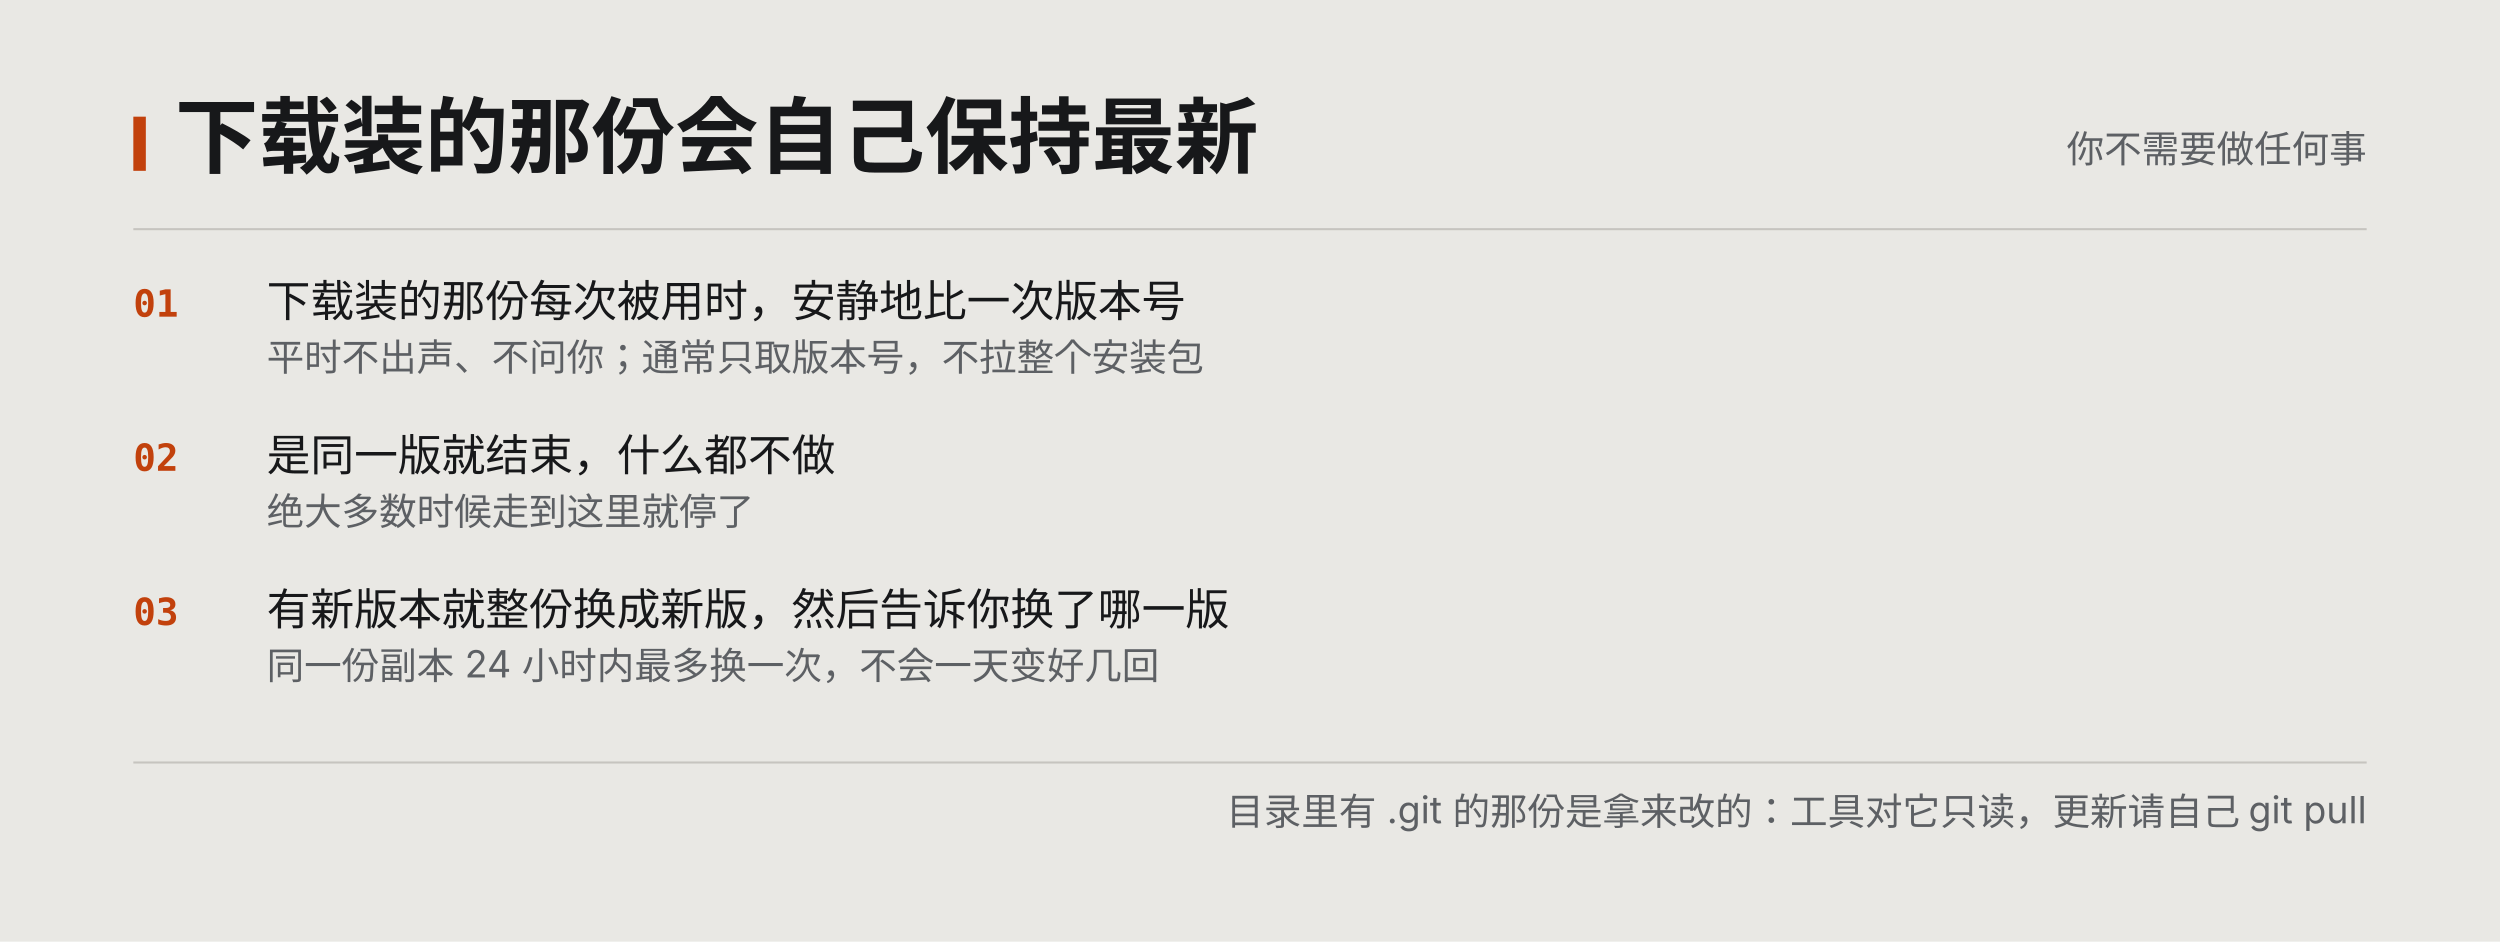
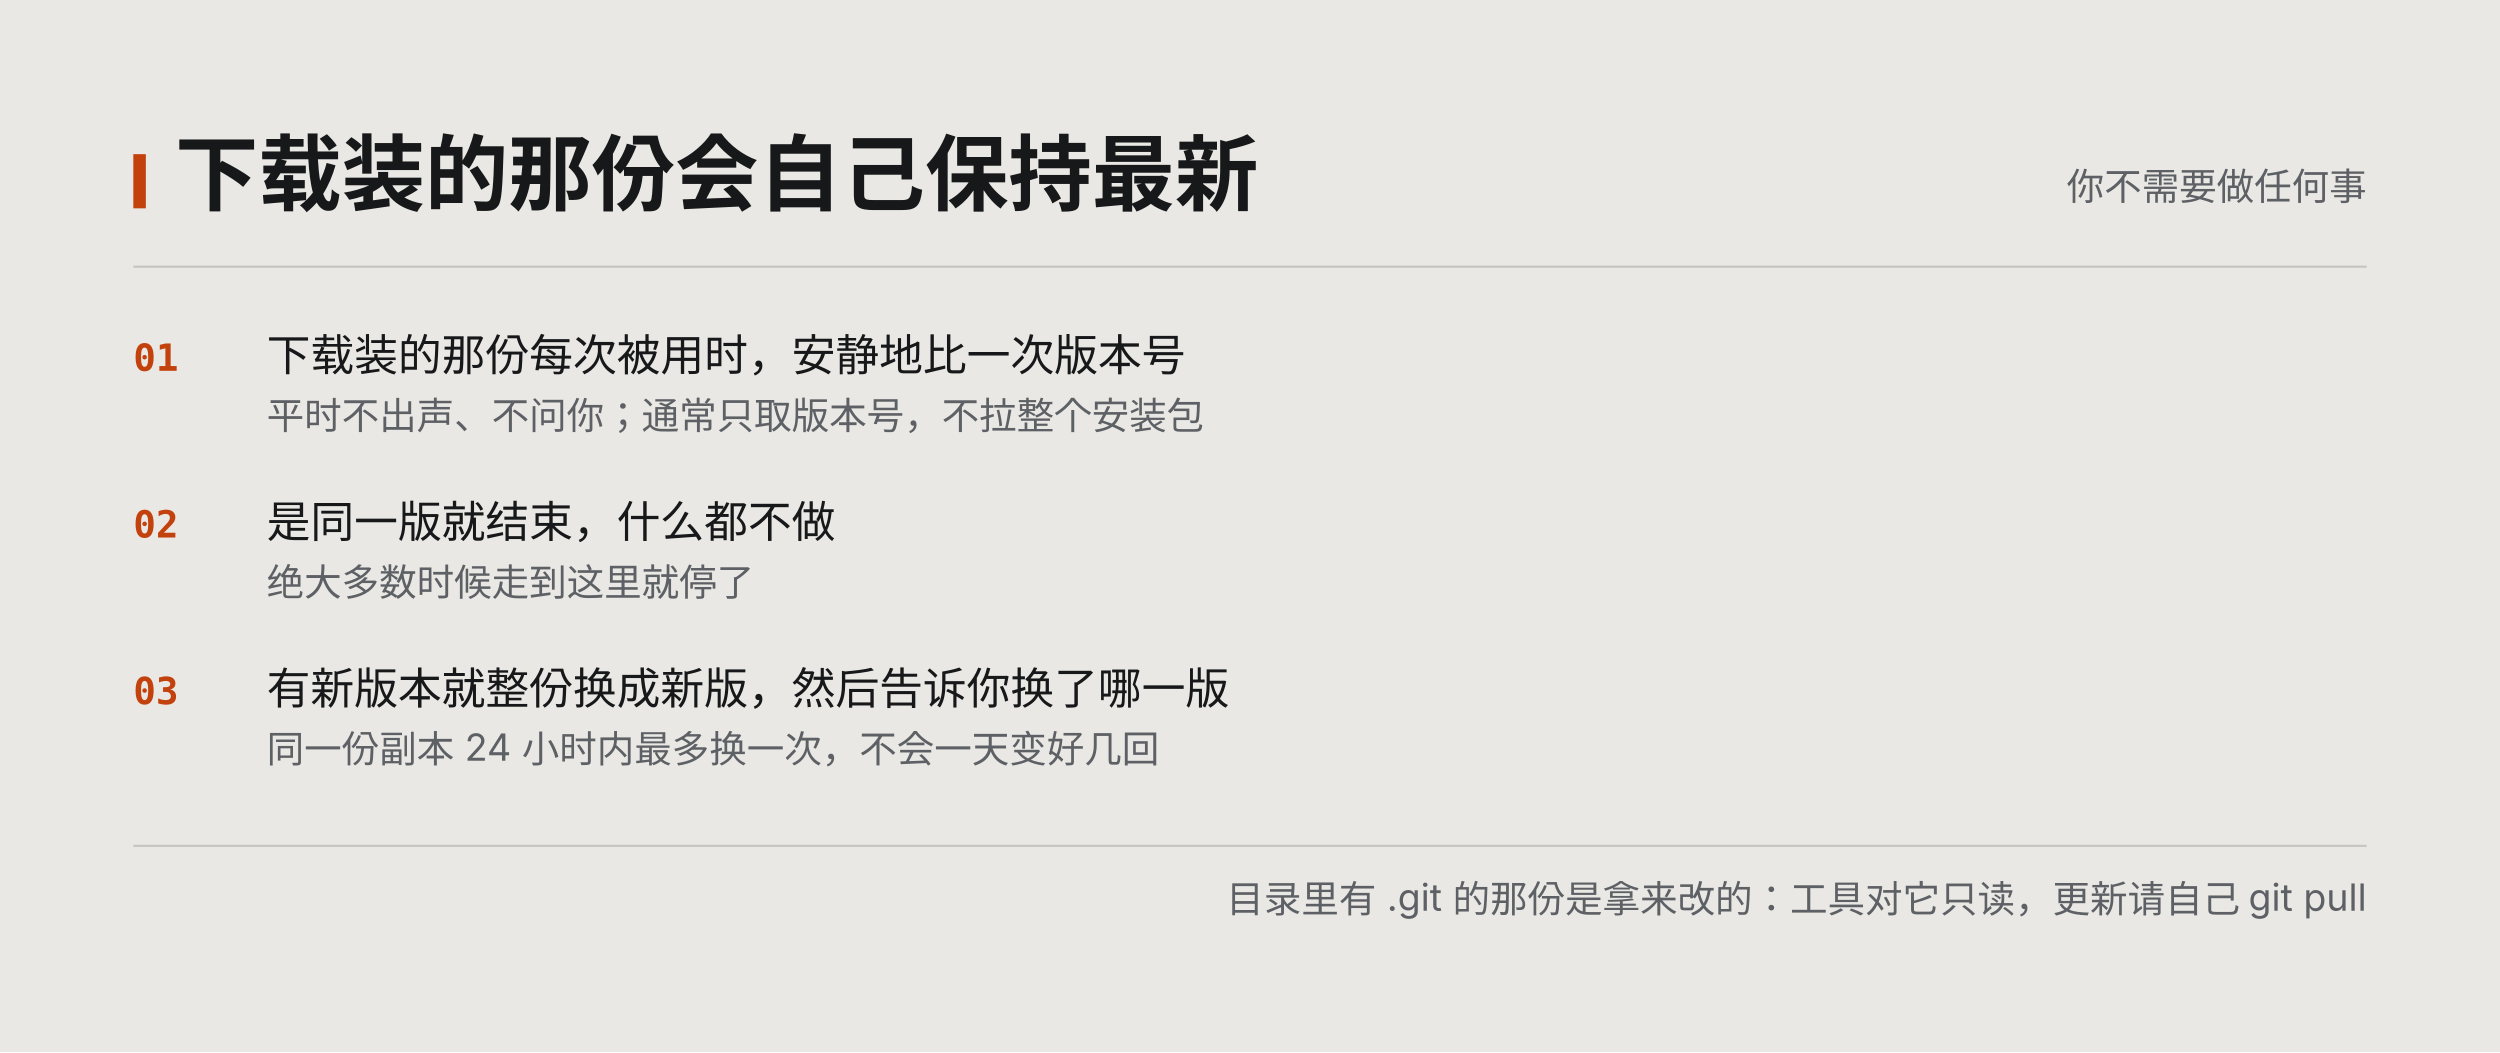
- <svg xmlns="http://www.w3.org/2000/svg" width="1200" height="452" viewBox="0 0 1200 452" role="img" aria-labelledby="pfUpdateTitle pfUpdateDesc">
-   <rect width="1200" height="452" fill="#E9E8E4" />
+ <svg xmlns="http://www.w3.org/2000/svg" width="1200" height="505" viewBox="0 0 1200 505" role="img" aria-labelledby="pfUpdateTitle pfUpdateDesc">
+   <rect width="1200" height="505" fill="#E9E8E4" />
  <g id="head" font-family="-apple-system, BlinkMacSystemFont, 'Segoe UI', 'PingFang SC', sans-serif">
-     <rect x="64" y="56" width="6" height="26" fill="#C2410C" />
-     <text x="84" y="80" font-size="40" font-weight="700" fill="#17181A">下载装的那份会自己保持最新</text>
-     <text x="1136" y="78" text-anchor="end" font-family="ui-monospace, SFMono-Regular, Menlo, monospace" font-size="18" fill="#5D6064">你不需要做任何事</text>
+     <rect x="64" y="74" width="6" height="26" fill="#C2410C" />
+     <text x="84" y="98" font-size="40" font-weight="700" fill="#17181A">下载装的那份会自己保持最新</text>
+     <text x="1136" y="96" text-anchor="end" font-family="ui-monospace, SFMono-Regular, Menlo, monospace" font-size="18" fill="#5D6064">你不需要做任何事</text>
  </g>
-   <line x1="64" y1="110" x2="1136" y2="110" stroke="#C6C4BF" stroke-width="1" />
+   <line x1="64" y1="128" x2="1136" y2="128" stroke="#C6C4BF" stroke-width="1" />
  <g id="how" font-family="-apple-system, BlinkMacSystemFont, 'Segoe UI', 'PingFang SC', sans-serif">
-     <text x="64" y="152" font-family="ui-monospace, SFMono-Regular, Menlo, monospace" font-size="18" fill="#C2410C" font-weight="700">01</text>
-     <text x="128" y="152" font-size="21" fill="#17181A">下载装的那份每次被用时，安静地比一次版本号</text>
-     <text x="128" y="178" font-size="18" fill="#5D6064">平时不出声、不问你；通常只取版本号，不拉整个安装包</text>
-     <text x="64" y="226" font-family="ui-monospace, SFMono-Regular, Menlo, monospace" font-size="18" fill="#C2410C" font-weight="700">02</text>
-     <text x="128" y="226" font-size="21" fill="#17181A">是同一版就结束，什么都不做</text>
-     <text x="128" y="252" font-size="18" fill="#5D6064">绝大多数时候走到这里就停了</text>
-     <text x="64" y="300" font-family="ui-monospace, SFMono-Regular, Menlo, monospace" font-size="18" fill="#C2410C" font-weight="700">03</text>
-     <text x="128" y="300" font-size="21" fill="#17181A">有新版本就整份换成新版，然后告诉你换了哪一版</text>
-     <text x="128" y="326" font-size="18" fill="#5D6064">同一份副本 24 小时内最多换一次，不会一天变好几回</text>
+     <text x="64" y="178" font-family="ui-monospace, SFMono-Regular, Menlo, monospace" font-size="18" fill="#C2410C" font-weight="700">01</text>
+     <text x="128" y="178" font-size="21" fill="#17181A">下载装的那份每次被用时，安静地比一次版本号</text>
+     <text x="128" y="206" font-size="18" fill="#5D6064">平时不出声、不问你；通常只取版本号，不拉整个安装包</text>
+     <text x="64" y="258" font-family="ui-monospace, SFMono-Regular, Menlo, monospace" font-size="18" fill="#C2410C" font-weight="700">02</text>
+     <text x="128" y="258" font-size="21" fill="#17181A">是同一版就结束，什么都不做</text>
+     <text x="128" y="286" font-size="18" fill="#5D6064">绝大多数时候走到这里就停了</text>
+     <text x="64" y="338" font-family="ui-monospace, SFMono-Regular, Menlo, monospace" font-size="18" fill="#C2410C" font-weight="700">03</text>
+     <text x="128" y="338" font-size="21" fill="#17181A">有新版本就整份换成新版，然后告诉你换了哪一版</text>
+     <text x="128" y="366" font-size="18" fill="#5D6064">同一份副本 24 小时内最多换一次，不会一天变好几回</text>
  </g>
-   <line x1="64" y1="366" x2="1136" y2="366" stroke="#C6C4BF" stroke-width="1" />
-   <text x="1136" y="396" text-anchor="end" font-family="-apple-system, BlinkMacSystemFont, 'Segoe UI', 'PingFang SC', sans-serif" font-size="18" fill="#5D6064">目录里有 .git 的那份是拿来改的：工具对它只读，更新请自己 git pull</text>
+   <line x1="64" y1="406" x2="1136" y2="406" stroke="#C6C4BF" stroke-width="1" />
+   <text x="1136" y="438" text-anchor="end" font-family="-apple-system, BlinkMacSystemFont, 'Segoe UI', 'PingFang SC', sans-serif" font-size="18" fill="#5D6064">目录里有 .git 的那份是拿来改的：工具对它只读，更新请自己 git pull</text>
</svg>
